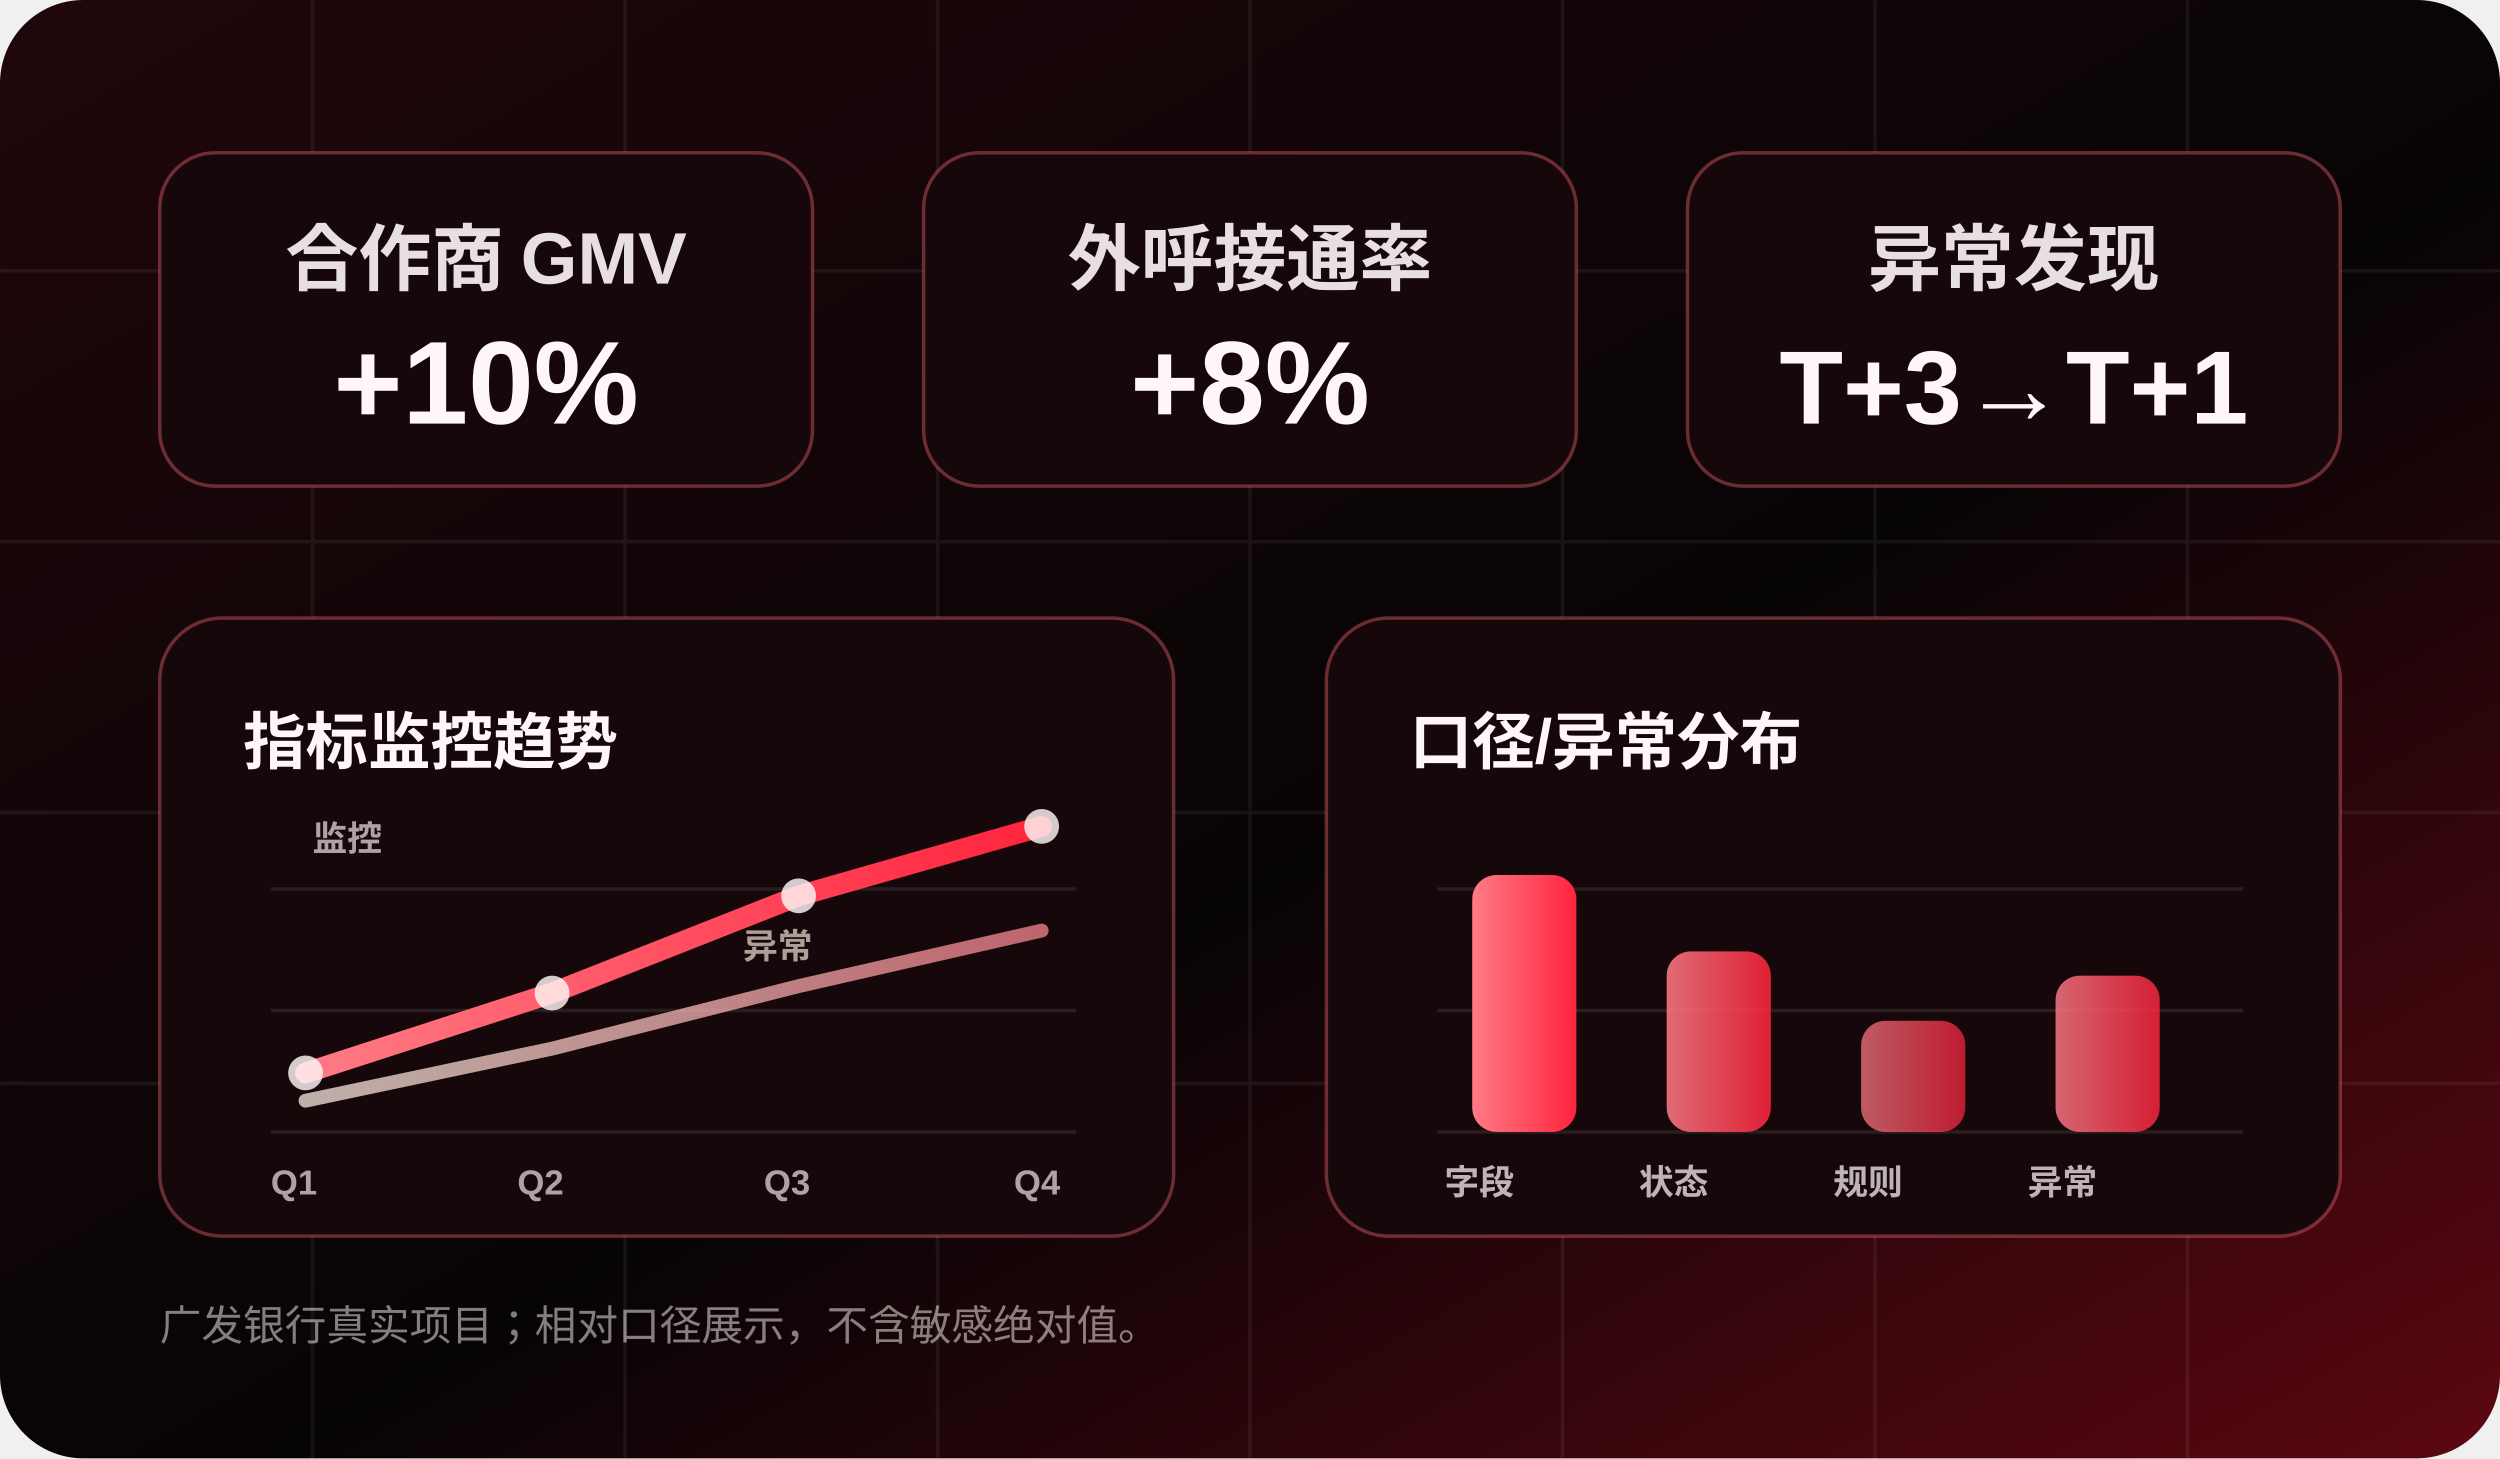
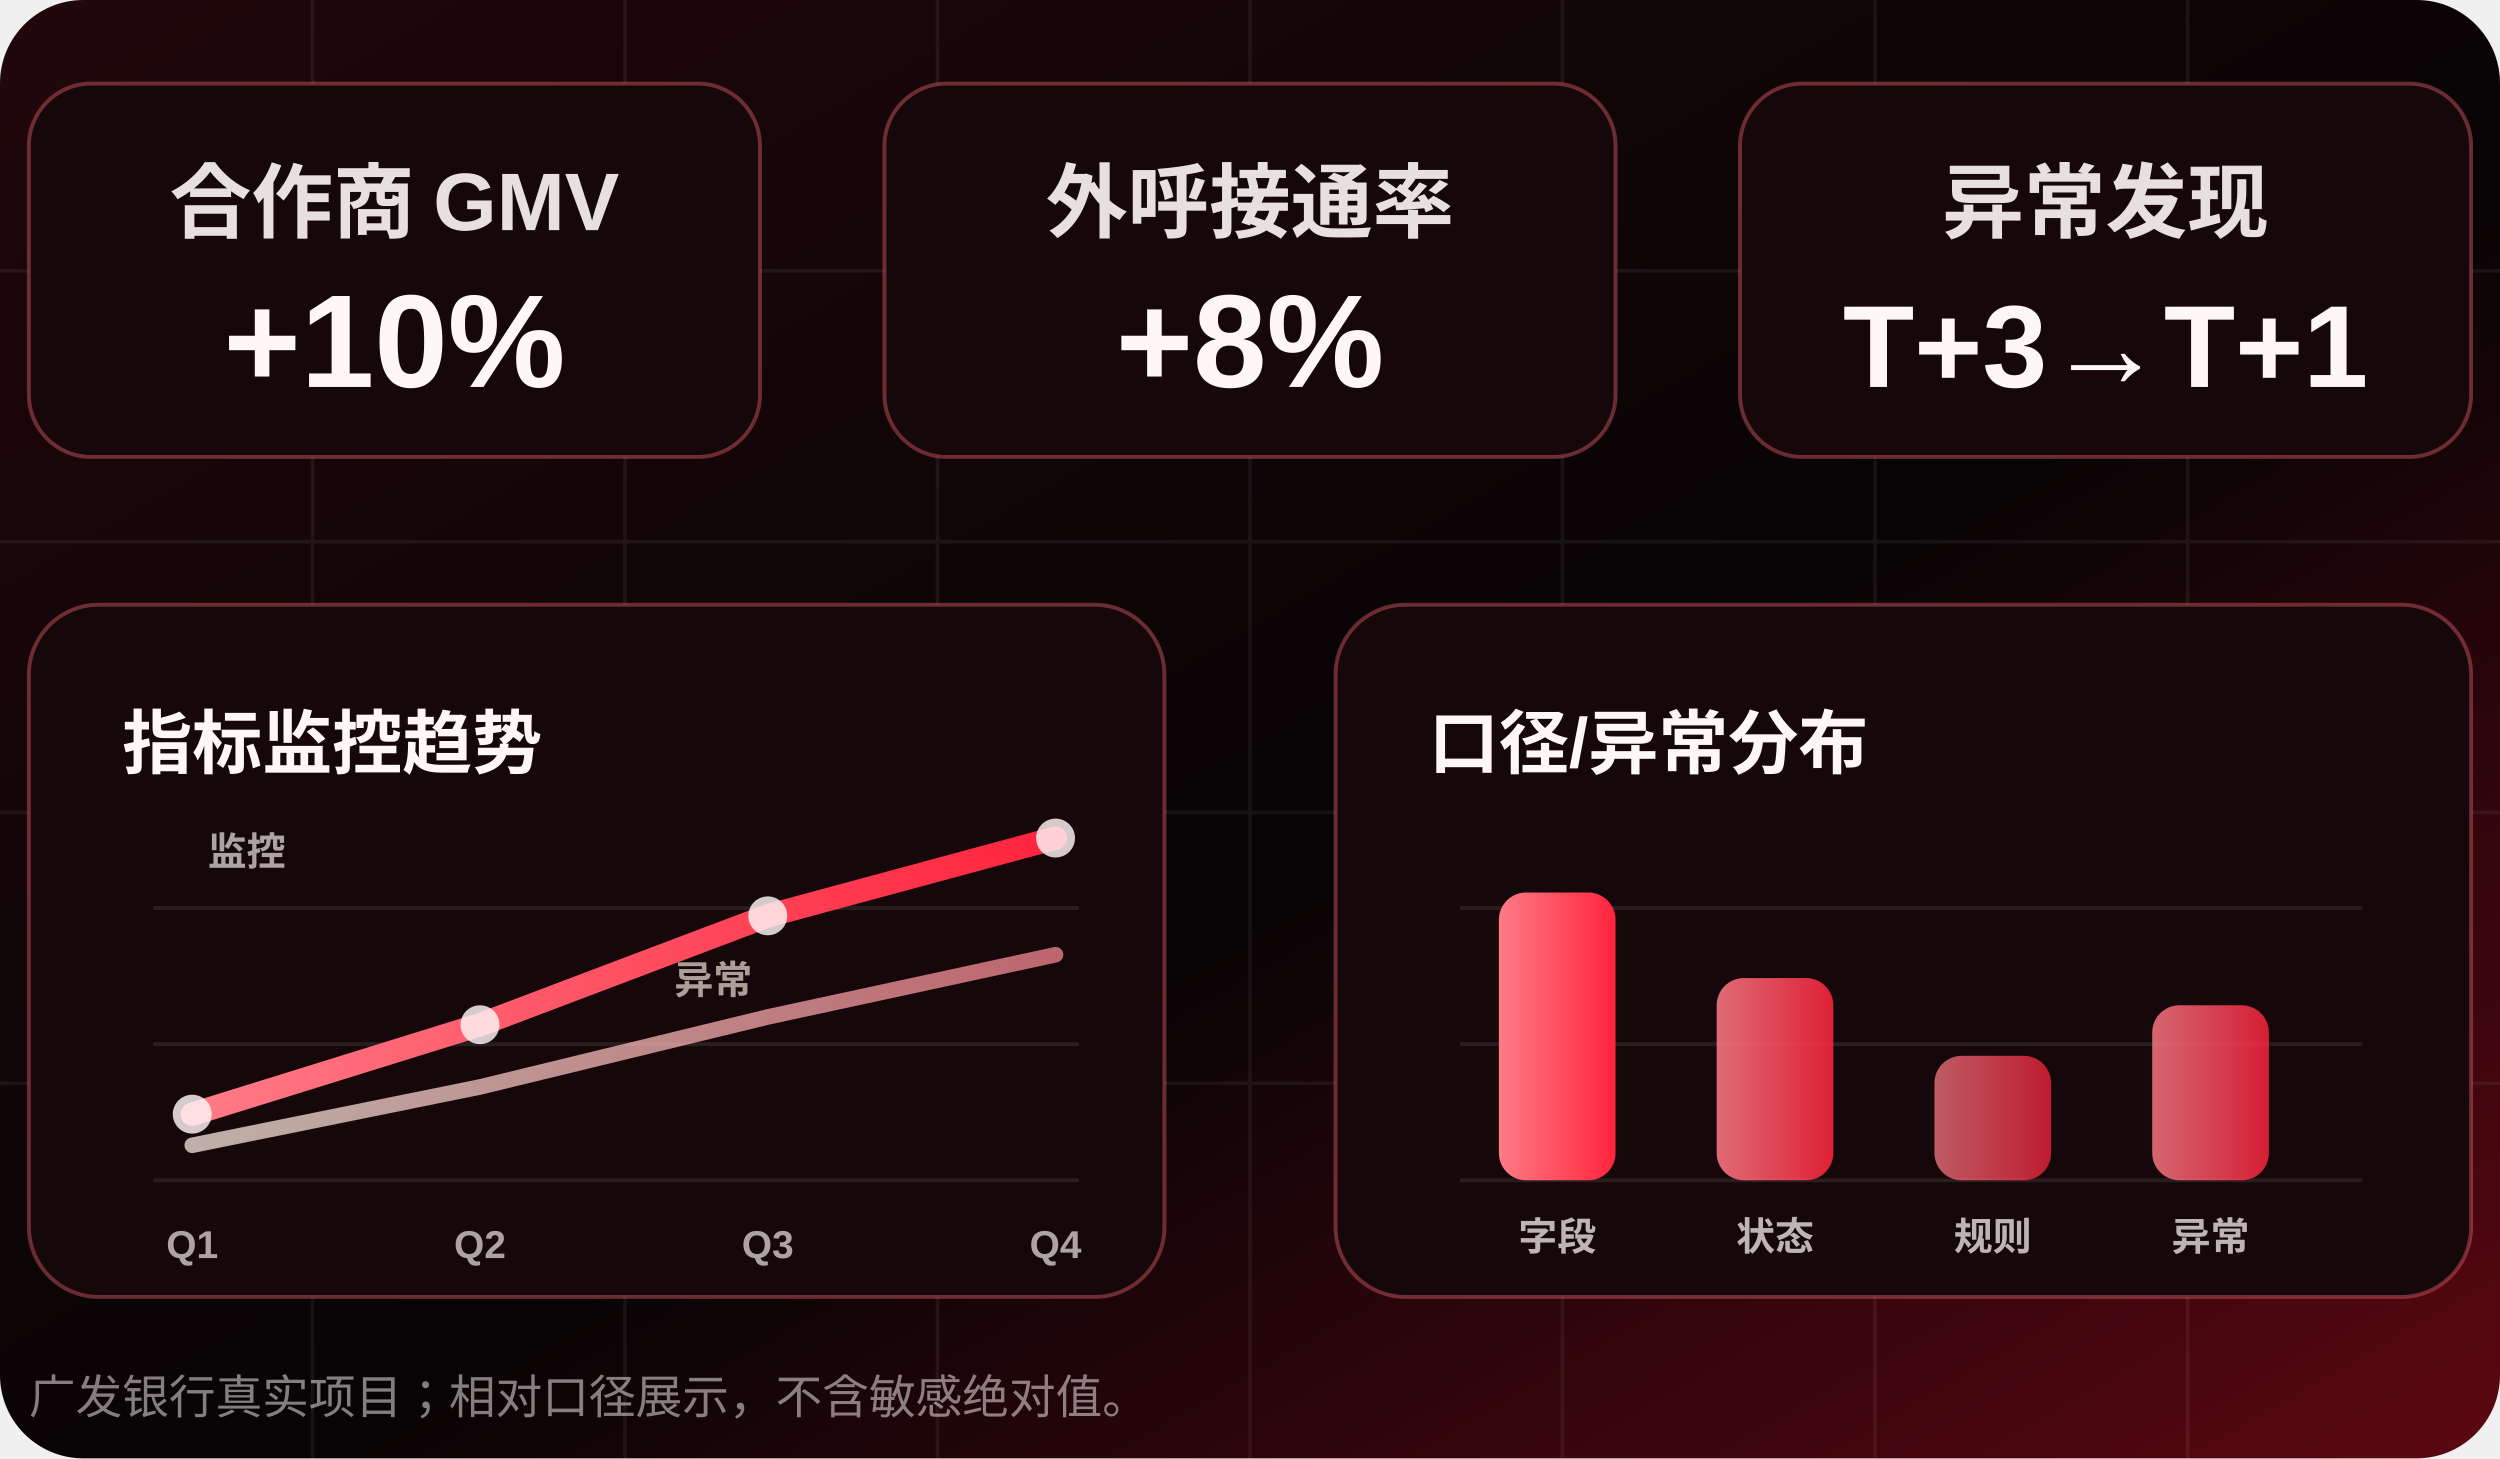
<svg xmlns="http://www.w3.org/2000/svg" width="720" height="420" viewBox="0 0 720 420" role="img" aria-labelledby="title desc">
  <defs>
    <linearGradient id="bg" x1="0" x2="1" y1="0" y2="1">
      <stop offset="0" stop-color="#21070b" />
      <stop offset="0.56" stop-color="#070405" />
      <stop offset="1" stop-color="#5c0711" />
    </linearGradient>
    <linearGradient id="red" x1="0" x2="1">
      <stop offset="0" stop-color="#ff7b86" />
      <stop offset="1" stop-color="#ff243d" />
    </linearGradient>
    <linearGradient id="cream" x1="0" x2="1">
      <stop offset="0" stop-color="#fff1e5" />
      <stop offset="1" stop-color="#ff8a94" />
    </linearGradient>
  </defs>
  <rect width="720" height="420" rx="24" fill="url(#bg)" />
  <path d="M0 78H720M0 156H720M0 234H720M0 312H720M90 0V420M180 0V420M270 0V420M360 0V420M450 0V420M540 0V420M630 0V420" stroke="#fff" stroke-opacity=".06" />
-   <g fill="#15070a" stroke="#ff6b78" stroke-opacity=".38">
-     <rect x="46" y="44" width="188" height="96" rx="16" />
-     <rect x="266" y="44" width="188" height="96" rx="16" />
-     <rect x="486" y="44" width="188" height="96" rx="16" />
-     <rect x="46" y="178" width="292" height="178" rx="18" />
-     <rect x="382" y="178" width="292" height="178" rx="18" />
+   <g transform="translate(-43.2 -25.2) scale(1.12)">
+     <g fill="#15070a" stroke="#ff6b78" stroke-opacity=".38">
+       <rect x="46" y="44" width="188" height="96" rx="16" />
+       <rect x="266" y="44" width="188" height="96" rx="16" />
+       <rect x="486" y="44" width="188" height="96" rx="16" />
+       <rect x="46" y="178" width="292" height="178" rx="18" />
+       <rect x="382" y="178" width="292" height="178" rx="18" />
+     </g>
+     <g font-family="Microsoft YaHei, Arial, sans-serif" fill="#fff7f7">
+       <text x="140" y="82" font-size="21" opacity=".9" font-weight="800" text-anchor="middle">合作商 GMV</text>
+       <text x="140" y="122" font-size="34" font-weight="900" text-anchor="middle">+10%</text>
+       <text x="360" y="82" font-size="21" opacity=".9" font-weight="800" text-anchor="middle">外呼接通率</text>
+       <text x="360" y="122" font-size="34" font-weight="900" text-anchor="middle">+8%</text>
+       <text x="580" y="82" font-size="21" opacity=".9" font-weight="800" text-anchor="middle">异常发现</text>
+       <text x="580" y="122" font-size="30" font-weight="900" text-anchor="middle">T+3→T+1</text>
+       <text x="70" y="220" font-size="18" font-weight="900">指标监控趋势</text>
+       <text x="406" y="220" font-size="18" font-weight="900">口径/异常分布</text>
+     </g>
+     <path d="M78 326H316M78 291H316M78 256H316" stroke="#fff" stroke-opacity=".09" />
+     <path d="M88 309 L162 286 L236 258 L310 238" stroke="url(#red)" stroke-width="6" fill="none" stroke-linecap="round" stroke-linejoin="round" />
+     <path d="M88 317 L162 302 L236 284 L310 268" stroke="url(#cream)" stroke-width="4" fill="none" stroke-linecap="round" stroke-linejoin="round" opacity=".72" />
+     <g fill="#fff7f7" opacity=".82">
+       <circle cx="88" cy="309" r="5" />
+       <circle cx="162" cy="286" r="5" />
+       <circle cx="236" cy="258" r="5" />
+       <circle cx="310" cy="238" r="5" />
+     </g>
+     <g font-family="Microsoft YaHei, Arial, sans-serif" fill="#fff7f7" opacity=".65" font-size="10" font-weight="800" text-anchor="middle">
+       <text x="88" y="346">Q1</text>
+       <text x="162" y="346">Q2</text>
+       <text x="236" y="346">Q3</text>
+       <text x="310" y="346">Q4</text>
+       <text x="102" y="245">监控</text>
+       <text x="222" y="278" fill="#fff1e5">异常</text>
+     </g>
+     <path d="M414 326H646M414 291H646M414 256H646" stroke="#fff" stroke-opacity=".09" />
+     <g fill="url(#red)">
+       <rect x="424" y="252" width="30" height="74" rx="7" />
+       <rect x="480" y="274" width="30" height="52" rx="7" opacity=".86" />
+       <rect x="536" y="294" width="30" height="32" rx="7" opacity=".72" />
+       <rect x="592" y="281" width="30" height="45" rx="7" opacity=".82" />
+     </g>
+     <g font-family="Microsoft YaHei, Arial, sans-serif" fill="#fff7f7" opacity=".72" font-size="10" font-weight="700" text-anchor="middle">
+       <text x="439" y="344">字段</text>
+       <text x="495" y="344">状态</text>
+       <text x="551" y="344">规则</text>
+       <text x="607" y="344">异常</text>
+     </g>
+     <text x="46" y="386" fill="#fff7f7" opacity=".5" font-family="Microsoft YaHei, Arial, sans-serif" font-size="12">广发银行真实项目；相对口径展示，不含敏感绝对值。</text>
  </g>
-   <g font-family="Microsoft YaHei, Arial, sans-serif" fill="#fff7f7">
-     <text x="140" y="82" font-size="21" opacity=".9" font-weight="800" text-anchor="middle">合作商 GMV</text>
-     <text x="140" y="122" font-size="34" font-weight="900" text-anchor="middle">+10%</text>
-     <text x="360" y="82" font-size="21" opacity=".9" font-weight="800" text-anchor="middle">外呼接通率</text>
-     <text x="360" y="122" font-size="34" font-weight="900" text-anchor="middle">+8%</text>
-     <text x="580" y="82" font-size="21" opacity=".9" font-weight="800" text-anchor="middle">异常发现</text>
-     <text x="580" y="122" font-size="30" font-weight="900" text-anchor="middle">T+3→T+1</text>
-     <text x="70" y="220" font-size="18" font-weight="900">指标监控趋势</text>
-     <text x="406" y="220" font-size="18" font-weight="900">口径/异常分布</text>
-   </g>
-   <path d="M78 326H310M78 291H310M78 256H310" stroke="#fff" stroke-opacity=".09" />
-   <path d="M88 309 L159 286 L230 258 L300 238" stroke="url(#red)" stroke-width="6" fill="none" stroke-linecap="round" stroke-linejoin="round" />
-   <path d="M88 317 L159 302 L230 284 L300 268" stroke="url(#cream)" stroke-width="4" fill="none" stroke-linecap="round" stroke-linejoin="round" opacity=".72" />
-   <g fill="#fff7f7" opacity=".82">
-     <circle cx="88" cy="309" r="5" />
-     <circle cx="159" cy="286" r="5" />
-     <circle cx="230" cy="258" r="5" />
-     <circle cx="300" cy="238" r="5" />
-   </g>
-   <g font-family="Microsoft YaHei, Arial, sans-serif" fill="#fff7f7" opacity=".65" font-size="10" font-weight="800">
-     <text x="78" y="344">Q1</text>
-     <text x="149" y="344">Q2</text>
-     <text x="220" y="344">Q3</text>
-     <text x="292" y="344">Q4</text>
-     <text x="90" y="245">监控</text>
-     <text x="214" y="276" fill="#fff1e5">异常</text>
-   </g>
-   <path d="M414 326H646M414 291H646M414 256H646" stroke="#fff" stroke-opacity=".09" />
-   <g fill="url(#red)">
-     <rect x="424" y="252" width="30" height="74" rx="7" />
-     <rect x="480" y="274" width="30" height="52" rx="7" opacity=".86" />
-     <rect x="536" y="294" width="30" height="32" rx="7" opacity=".72" />
-     <rect x="592" y="281" width="30" height="45" rx="7" opacity=".82" />
-   </g>
-   <g font-family="Microsoft YaHei, Arial, sans-serif" fill="#fff7f7" opacity=".72" font-size="10" font-weight="700">
-     <text x="416" y="344">字段</text>
-     <text x="472" y="344">状态</text>
-     <text x="528" y="344">规则</text>
-     <text x="584" y="344">异常</text>
-   </g>
-   <text x="46" y="386" fill="#fff7f7" opacity=".5" font-family="Microsoft YaHei, Arial, sans-serif" font-size="12">广发银行真实项目；相对口径展示，不含敏感绝对值。</text>
</svg>
